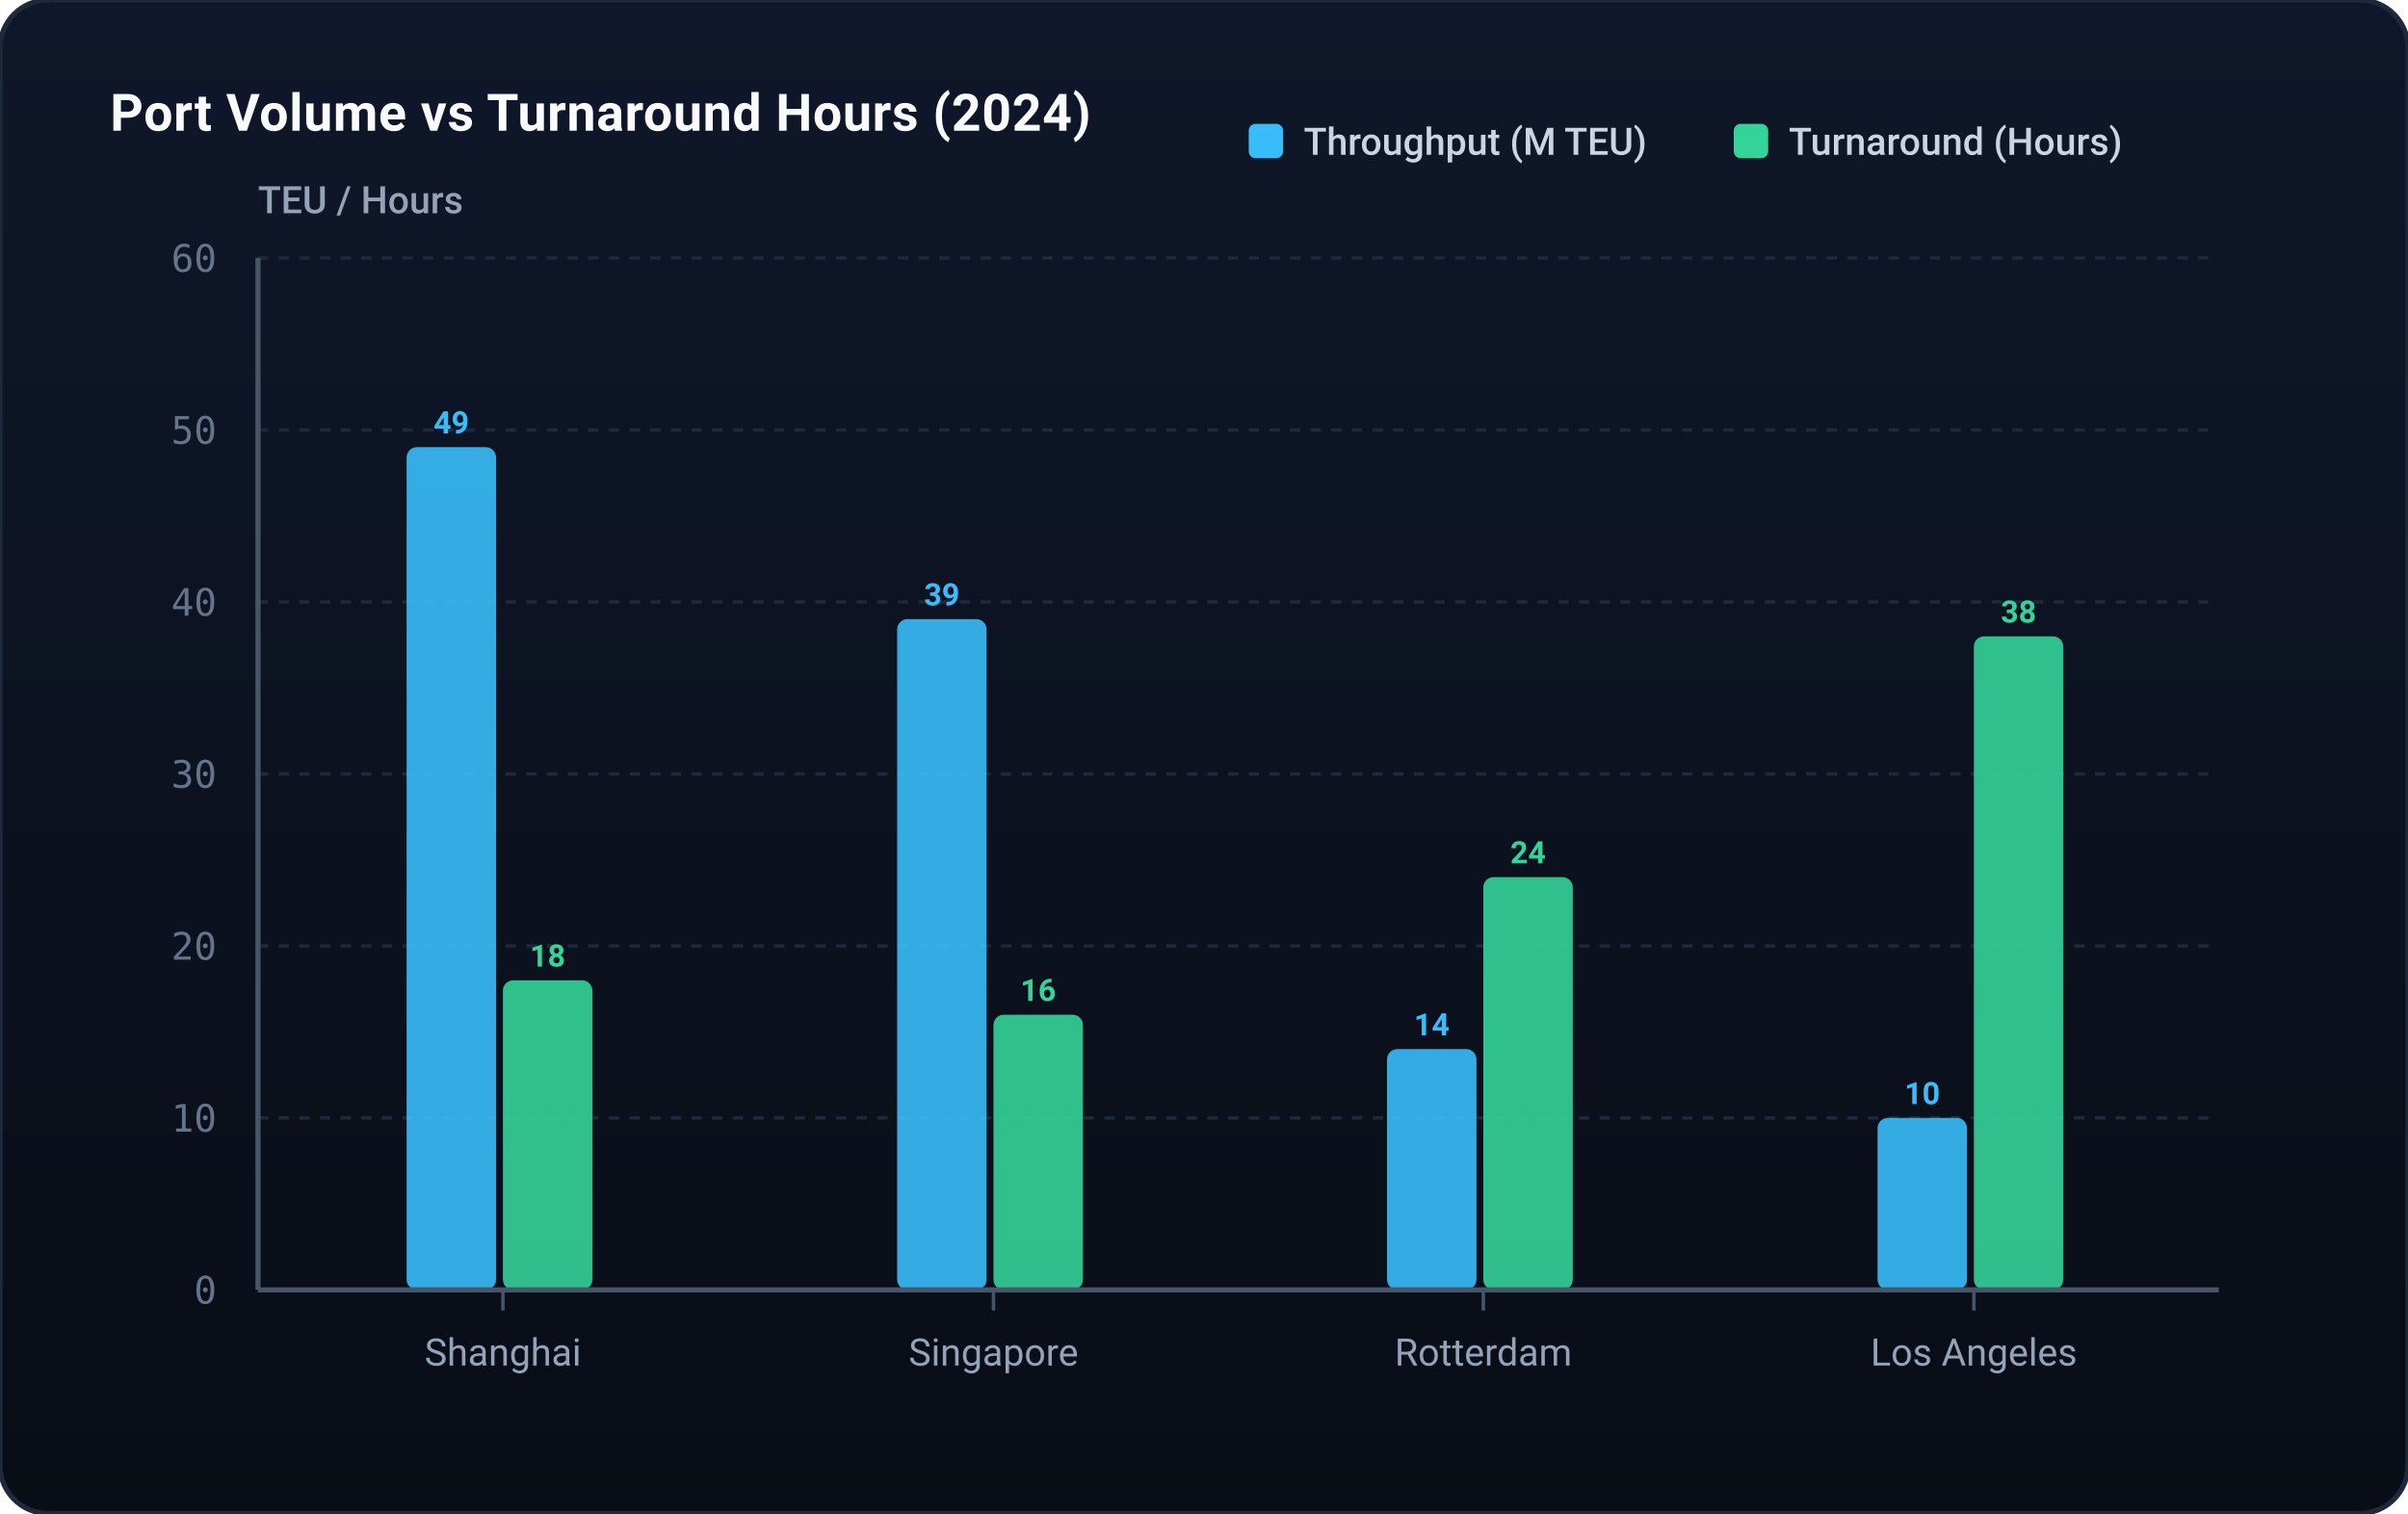
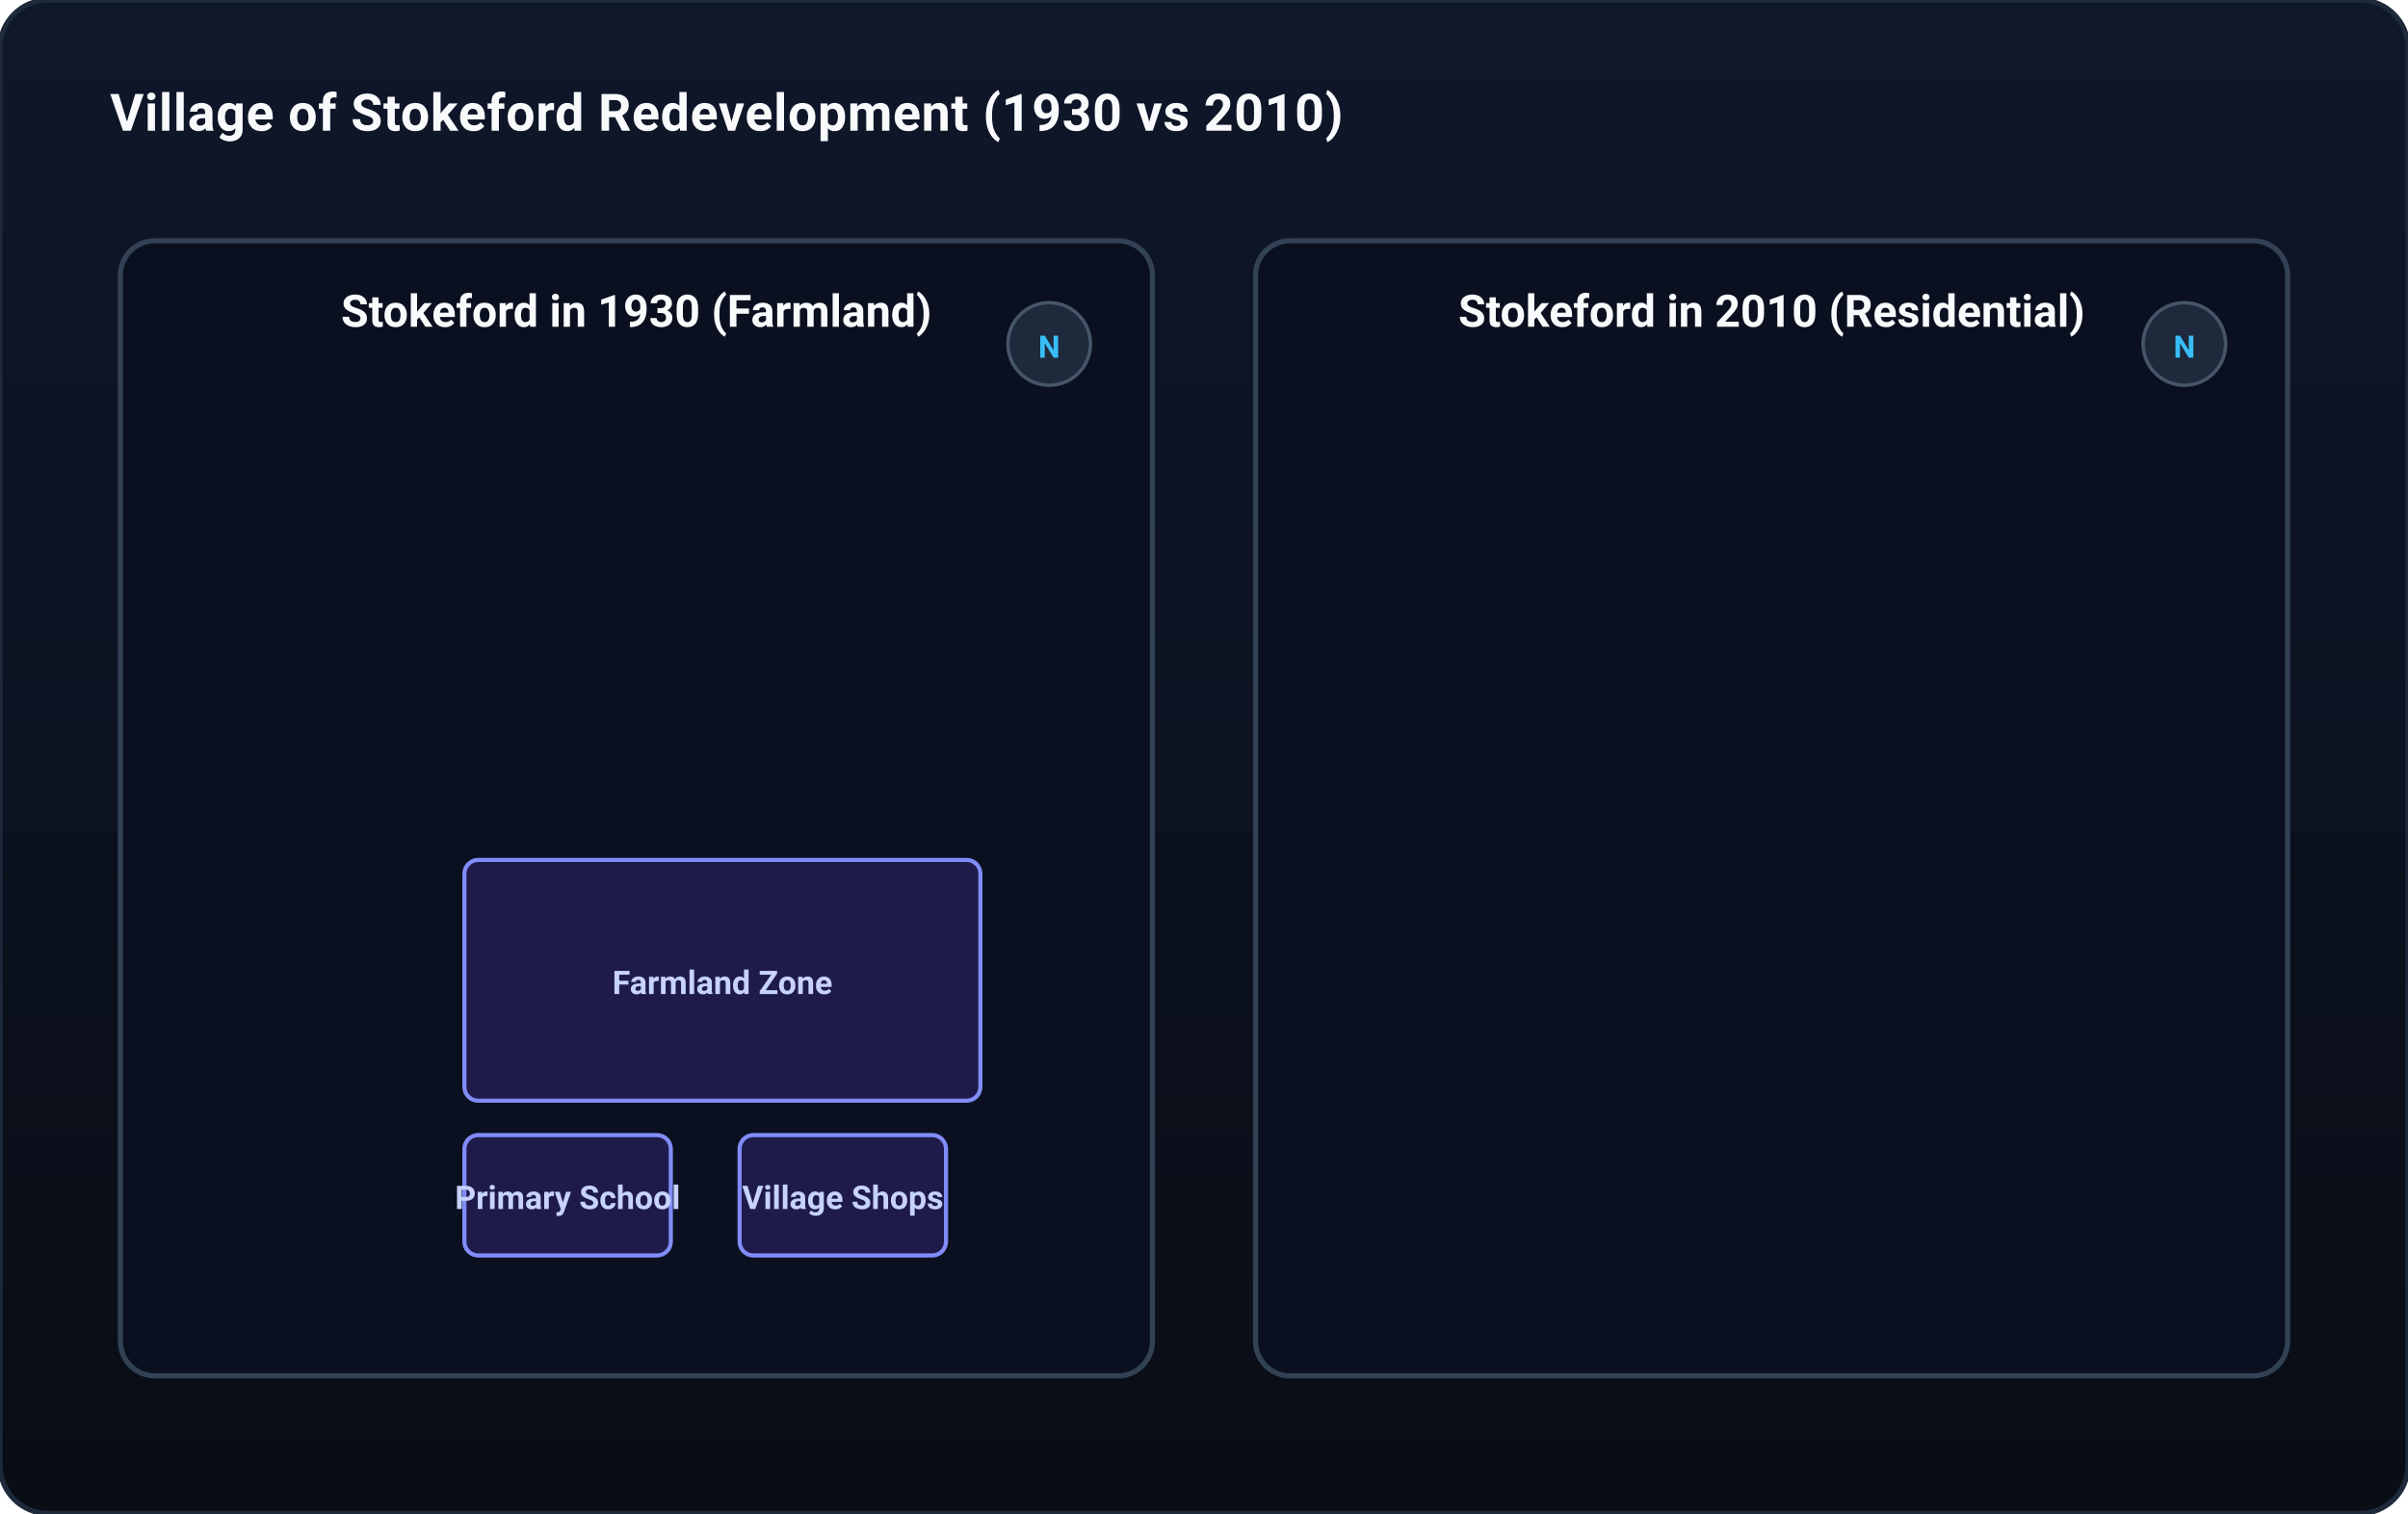
<svg xmlns="http://www.w3.org/2000/svg" viewBox="0 0 700 440" width="100%" height="100%" style="font-family: -apple-system, BlinkMacSystemFont, 'Segoe UI', Roboto, Helvetica, Arial, sans-serif; background: #0b0f19;">
  <defs>
    <linearGradient id="bgGrad" x1="0" y1="0" x2="0" y2="1">
      <stop offset="0%" stop-color="#0f172a" />
      <stop offset="100%" stop-color="#090d16" />
    </linearGradient>
    <filter id="shadow" x="-5%" y="-5%" width="110%" height="115%">
      <feDropShadow dx="0" dy="4" stdDeviation="6" flood-color="#000000" flood-opacity="0.4" />
    </filter>
    <marker id="arrow" viewBox="0 0 10 10" refX="6" refY="5" markerWidth="6" markerHeight="6" orient="auto-start-reverse">
      <path d="M 0 1 L 8 5 L 0 9 z" fill="#38bdf8" />
    </marker>
    <marker id="arrow-emerald" viewBox="0 0 10 10" refX="6" refY="5" markerWidth="6" markerHeight="6" orient="auto-start-reverse">
      <path d="M 0 1 L 8 5 L 0 9 z" fill="#34d399" />
    </marker>
  </defs>
  <rect width="700" height="440" rx="14" fill="url(#bgGrad)" stroke="#1e293b" stroke-width="1.5" />
-   <text x="32" y="38" fill="#f8fafc" font-size="15" font-weight="700" letter-spacing="0.2">Port Volume vs Turnaround Hours (2024)</text>
-   <line x1="75" y1="375.0" x2="645" y2="375.0" stroke="#1e293b" stroke-width="1" stroke-dasharray="3 3" />
-   <text x="63" y="379.0" fill="#64748b" font-size="11" text-anchor="end" font-family="monospace">0</text>
-   <line x1="75" y1="325.0" x2="645" y2="325.0" stroke="#1e293b" stroke-width="1" stroke-dasharray="3 3" />
-   <text x="63" y="329.0" fill="#64748b" font-size="11" text-anchor="end" font-family="monospace">10</text>
-   <line x1="75" y1="275.0" x2="645" y2="275.0" stroke="#1e293b" stroke-width="1" stroke-dasharray="3 3" />
-   <text x="63" y="279.0" fill="#64748b" font-size="11" text-anchor="end" font-family="monospace">20</text>
-   <line x1="75" y1="225.0" x2="645" y2="225.0" stroke="#1e293b" stroke-width="1" stroke-dasharray="3 3" />
-   <text x="63" y="229.0" fill="#64748b" font-size="11" text-anchor="end" font-family="monospace">30</text>
-   <line x1="75" y1="175.0" x2="645" y2="175.0" stroke="#1e293b" stroke-width="1" stroke-dasharray="3 3" />
-   <text x="63" y="179.0" fill="#64748b" font-size="11" text-anchor="end" font-family="monospace">40</text>
-   <line x1="75" y1="125.0" x2="645" y2="125.0" stroke="#1e293b" stroke-width="1" stroke-dasharray="3 3" />
-   <text x="63" y="129.0" fill="#64748b" font-size="11" text-anchor="end" font-family="monospace">50</text>
-   <line x1="75" y1="75.0" x2="645" y2="75.0" stroke="#1e293b" stroke-width="1" stroke-dasharray="3 3" />
-   <text x="63" y="79.0" fill="#64748b" font-size="11" text-anchor="end" font-family="monospace">60</text>
-   <text x="75" y="62" fill="#94a3b8" font-size="11" font-weight="500">TEU / Hours</text>
-   <text x="146.2" y="397" fill="#94a3b8" font-size="11" text-anchor="middle">Shanghai</text>
-   <line x1="146.2" y1="375" x2="146.2" y2="381" stroke="#475569" stroke-width="1" />
-   <rect x="118.2" y="130.0" width="26.0" height="245.0" rx="3" fill="#38bdf8" opacity="0.9" />
-   <text x="131.2" y="126.0" fill="#38bdf8" font-size="9" text-anchor="middle" font-weight="600">49</text>
-   <rect x="146.2" y="285.0" width="26.0" height="90.0" rx="3" fill="#34d399" opacity="0.9" />
-   <text x="159.2" y="281.0" fill="#34d399" font-size="9" text-anchor="middle" font-weight="600">18</text>
-   <text x="288.8" y="397" fill="#94a3b8" font-size="11" text-anchor="middle">Singapore</text>
-   <line x1="288.8" y1="375" x2="288.8" y2="381" stroke="#475569" stroke-width="1" />
-   <rect x="260.8" y="180.0" width="26.0" height="195.0" rx="3" fill="#38bdf8" opacity="0.9" />
-   <text x="273.8" y="176.0" fill="#38bdf8" font-size="9" text-anchor="middle" font-weight="600">39</text>
-   <rect x="288.8" y="295.0" width="26.0" height="80.0" rx="3" fill="#34d399" opacity="0.9" />
-   <text x="301.8" y="291.0" fill="#34d399" font-size="9" text-anchor="middle" font-weight="600">16</text>
-   <text x="431.2" y="397" fill="#94a3b8" font-size="11" text-anchor="middle">Rotterdam</text>
-   <line x1="431.2" y1="375" x2="431.2" y2="381" stroke="#475569" stroke-width="1" />
-   <rect x="403.2" y="305.0" width="26.0" height="70.0" rx="3" fill="#38bdf8" opacity="0.9" />
-   <text x="416.2" y="301.0" fill="#38bdf8" font-size="9" text-anchor="middle" font-weight="600">14</text>
-   <rect x="431.2" y="255.0" width="26.0" height="120.0" rx="3" fill="#34d399" opacity="0.9" />
-   <text x="444.2" y="251.0" fill="#34d399" font-size="9" text-anchor="middle" font-weight="600">24</text>
-   <text x="573.8" y="397" fill="#94a3b8" font-size="11" text-anchor="middle">Los Angeles</text>
-   <line x1="573.8" y1="375" x2="573.8" y2="381" stroke="#475569" stroke-width="1" />
-   <rect x="545.8" y="325.0" width="26.0" height="50.0" rx="3" fill="#38bdf8" opacity="0.9" />
-   <text x="558.8" y="321.0" fill="#38bdf8" font-size="9" text-anchor="middle" font-weight="600">10</text>
-   <rect x="573.8" y="185.0" width="26.0" height="190.0" rx="3" fill="#34d399" opacity="0.9" />
-   <text x="586.8" y="181.0" fill="#34d399" font-size="9" text-anchor="middle" font-weight="600">38</text>
-   <line x1="75" y1="75" x2="75" y2="375" stroke="#475569" stroke-width="1.5" />
-   <line x1="75" y1="375" x2="645" y2="375" stroke="#475569" stroke-width="1.5" />
-   <rect x="504.0" y="36" width="10" height="10" rx="2" fill="#34d399" />
-   <text x="520.0" y="45" fill="#cbd5e1" font-size="11" font-weight="500">Turnaround (Hours)</text>
-   <rect x="363.0" y="36" width="10" height="10" rx="2" fill="#38bdf8" />
-   <text x="379.0" y="45" fill="#cbd5e1" font-size="11" font-weight="500">Throughput (M TEU)</text>
+   <text x="32" y="38" fill="#f8fafc" font-size="15" font-weight="700" letter-spacing="0.2">Village of Stokeford Redevelopment (1930 vs 2010)</text>
+   <rect x="35" y="70" width="300" height="330" rx="10" fill="#0a101f" stroke="#334155" stroke-width="1.5" />
+   <text x="185.0" y="95" fill="#f8fafc" font-size="13" font-weight="700" text-anchor="middle">Stokeford in 1930 (Farmland)</text>
+   <circle cx="305" cy="100" r="12" fill="#1e293b" stroke="#475569" />
+   <text x="305" y="104" fill="#38bdf8" font-size="9" font-weight="700" text-anchor="middle">N</text>
+   <rect x="135" y="250" width="150" height="70" rx="4" fill="#1e1b4b" stroke="#818cf8" stroke-width="1.2" />
+   <text x="210.0" y="289.0" fill="#c7d2fe" font-size="9.5" font-weight="600" text-anchor="middle">Farmland Zone</text>
+   <rect x="135" y="330" width="60" height="35" rx="4" fill="#1e1b4b" stroke="#818cf8" stroke-width="1.2" />
+   <text x="165.0" y="351.5" fill="#c7d2fe" font-size="9.5" font-weight="600" text-anchor="middle">Primary School</text>
+   <rect x="215" y="330" width="60" height="35" rx="4" fill="#1e1b4b" stroke="#818cf8" stroke-width="1.2" />
+   <text x="245.0" y="351.5" fill="#c7d2fe" font-size="9.5" font-weight="600" text-anchor="middle">Village Shops</text>
+   <rect x="365" y="70" width="300" height="330" rx="10" fill="#0a101f" stroke="#334155" stroke-width="1.5" />
+   <text x="515.0" y="95" fill="#f8fafc" font-size="13" font-weight="700" text-anchor="middle">Stokeford in 2010 (Residential)</text>
+   <circle cx="635" cy="100" r="12" fill="#1e293b" stroke="#475569" />
+   <text x="635" y="104" fill="#38bdf8" font-size="9" font-weight="700" text-anchor="middle">N</text>
+   <rect x="805" y="250" width="150" height="70" rx="4" fill="#1e1b4b" stroke="#818cf8" stroke-width="1.2" />
+   <text x="880.0" y="289.0" fill="#c7d2fe" font-size="9.5" font-weight="600" text-anchor="middle">Housing Estates</text>
+   <rect x="805" y="330" width="80" height="45" rx="4" fill="#1e1b4b" stroke="#818cf8" stroke-width="1.2" />
+   <text x="845.0" y="356.5" fill="#c7d2fe" font-size="9.5" font-weight="600" text-anchor="middle">Expanded School</text>
+   <rect x="900" y="330" width="75" height="45" rx="4" fill="#1e1b4b" stroke="#818cf8" stroke-width="1.2" />
+   <text x="937.5" y="356.5" fill="#c7d2fe" font-size="9.5" font-weight="600" text-anchor="middle">Retirement Home</text>
</svg>
